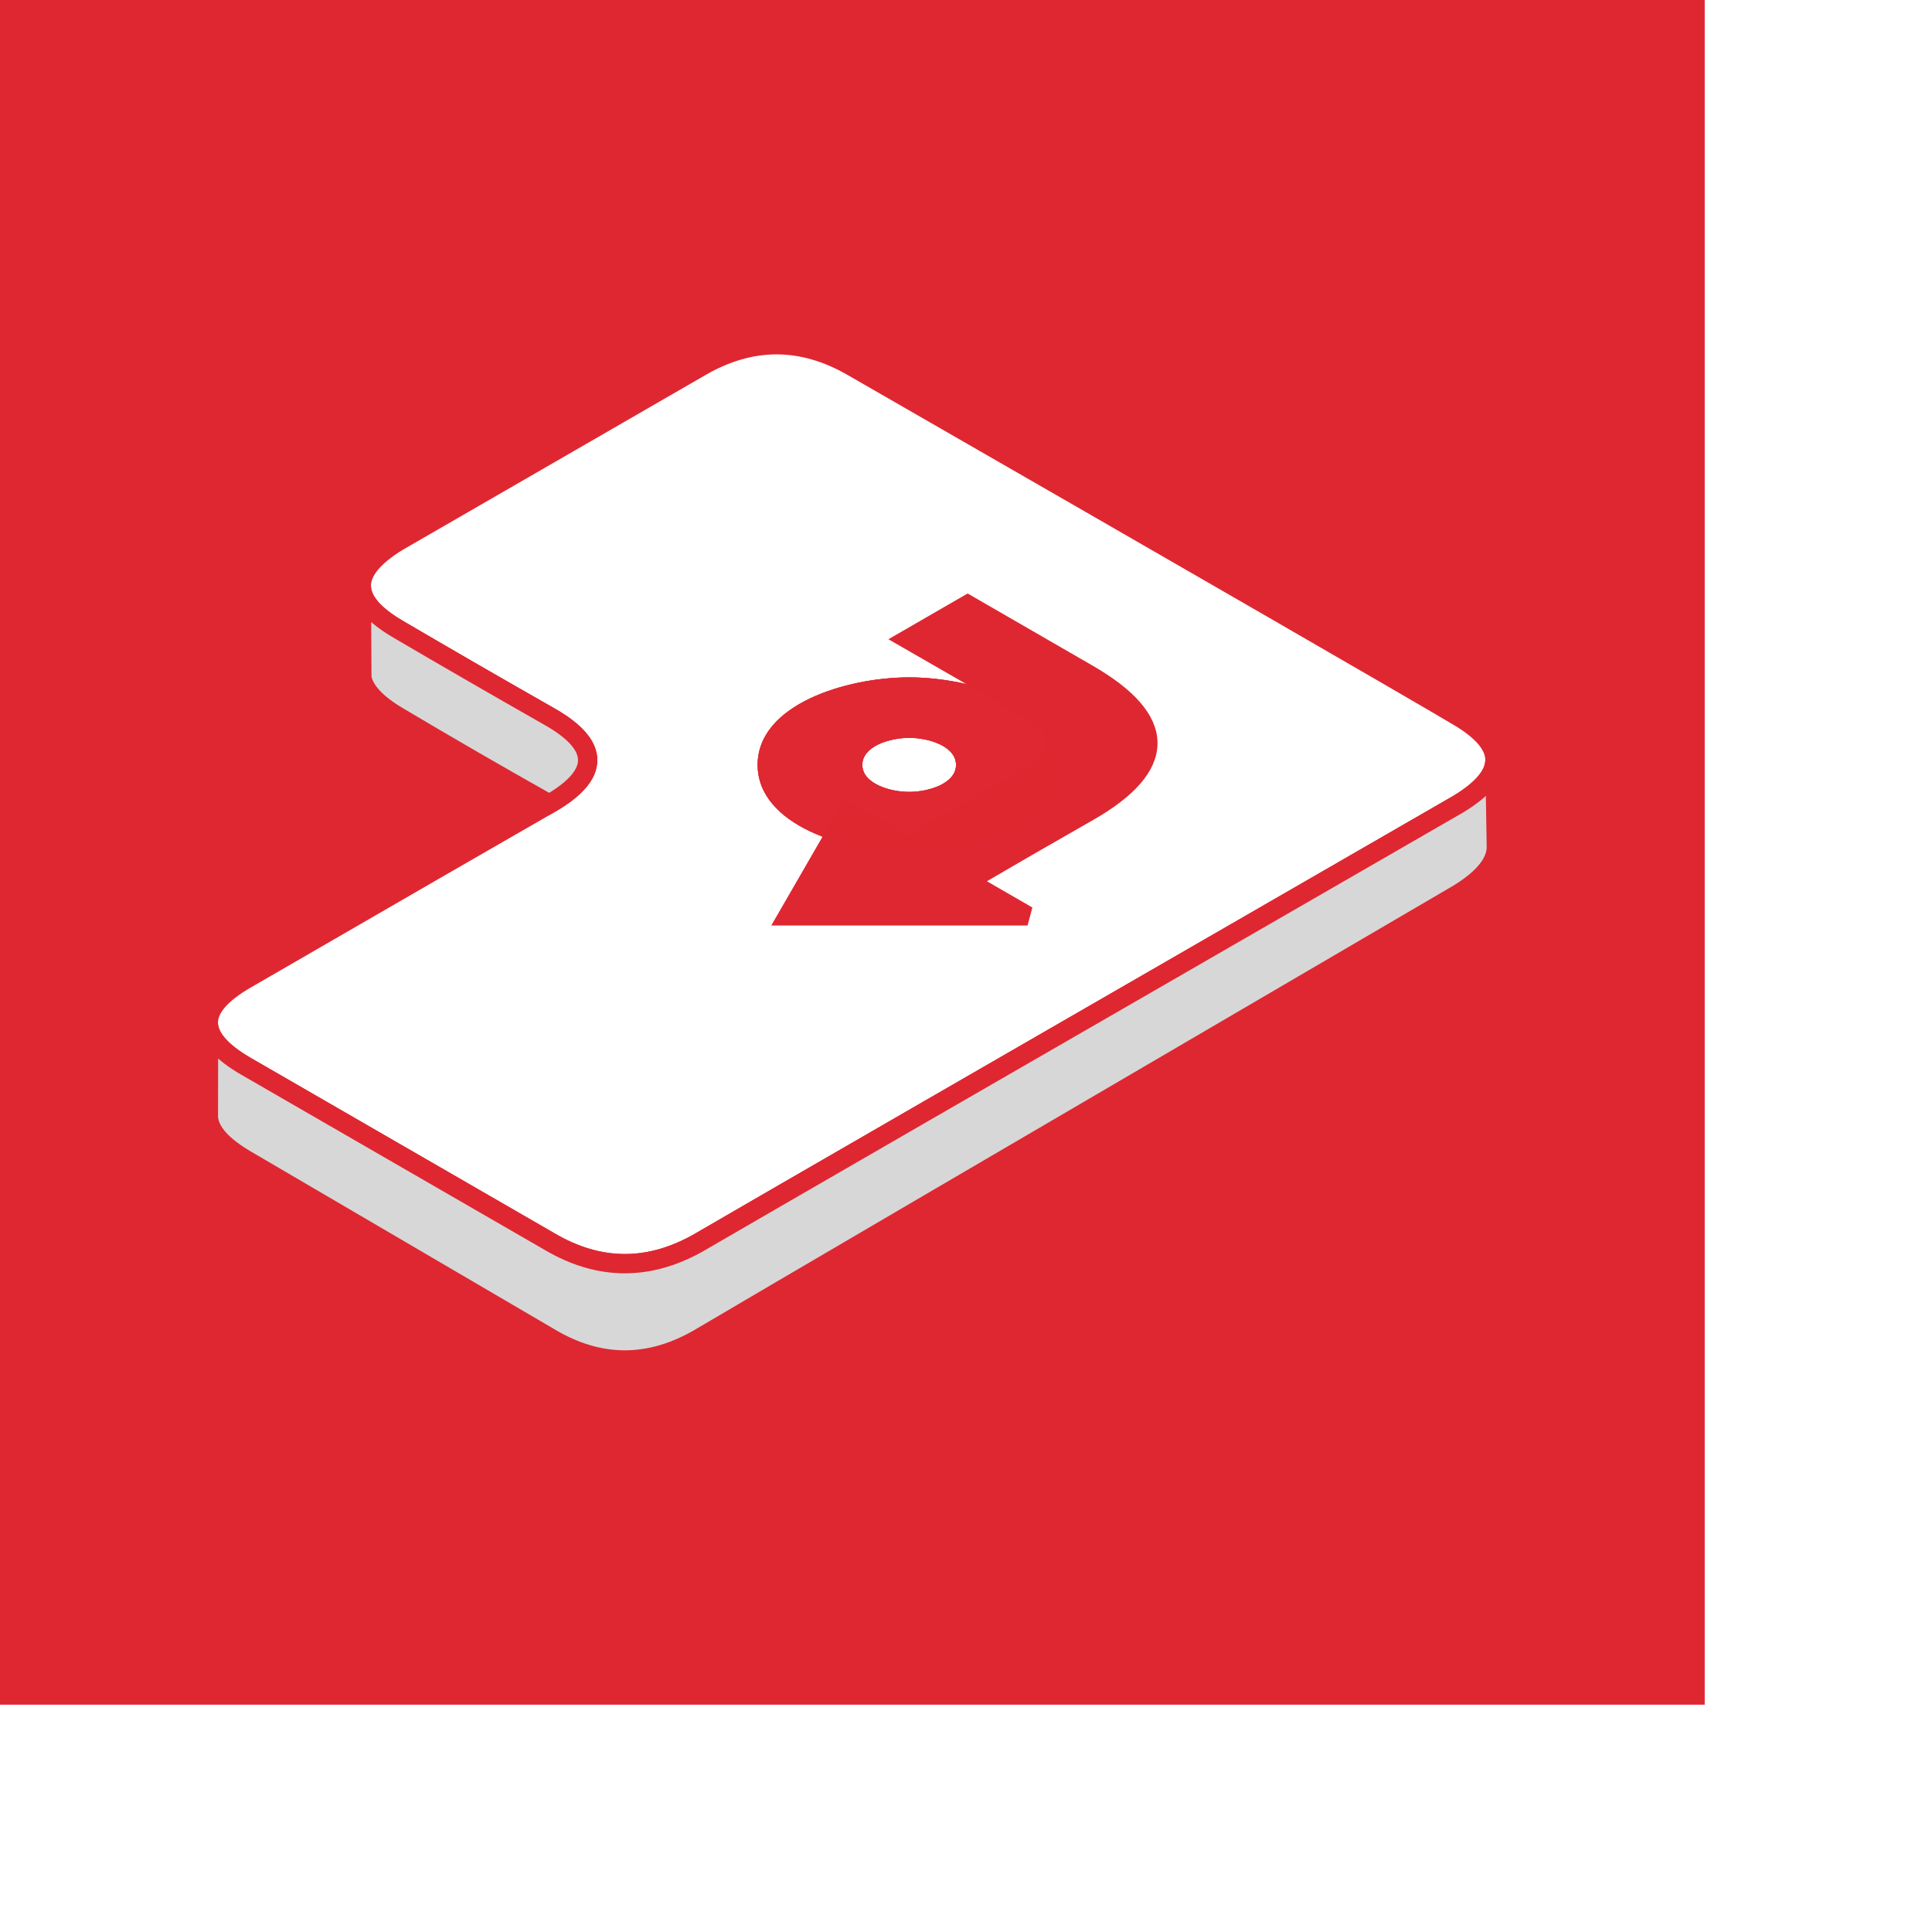
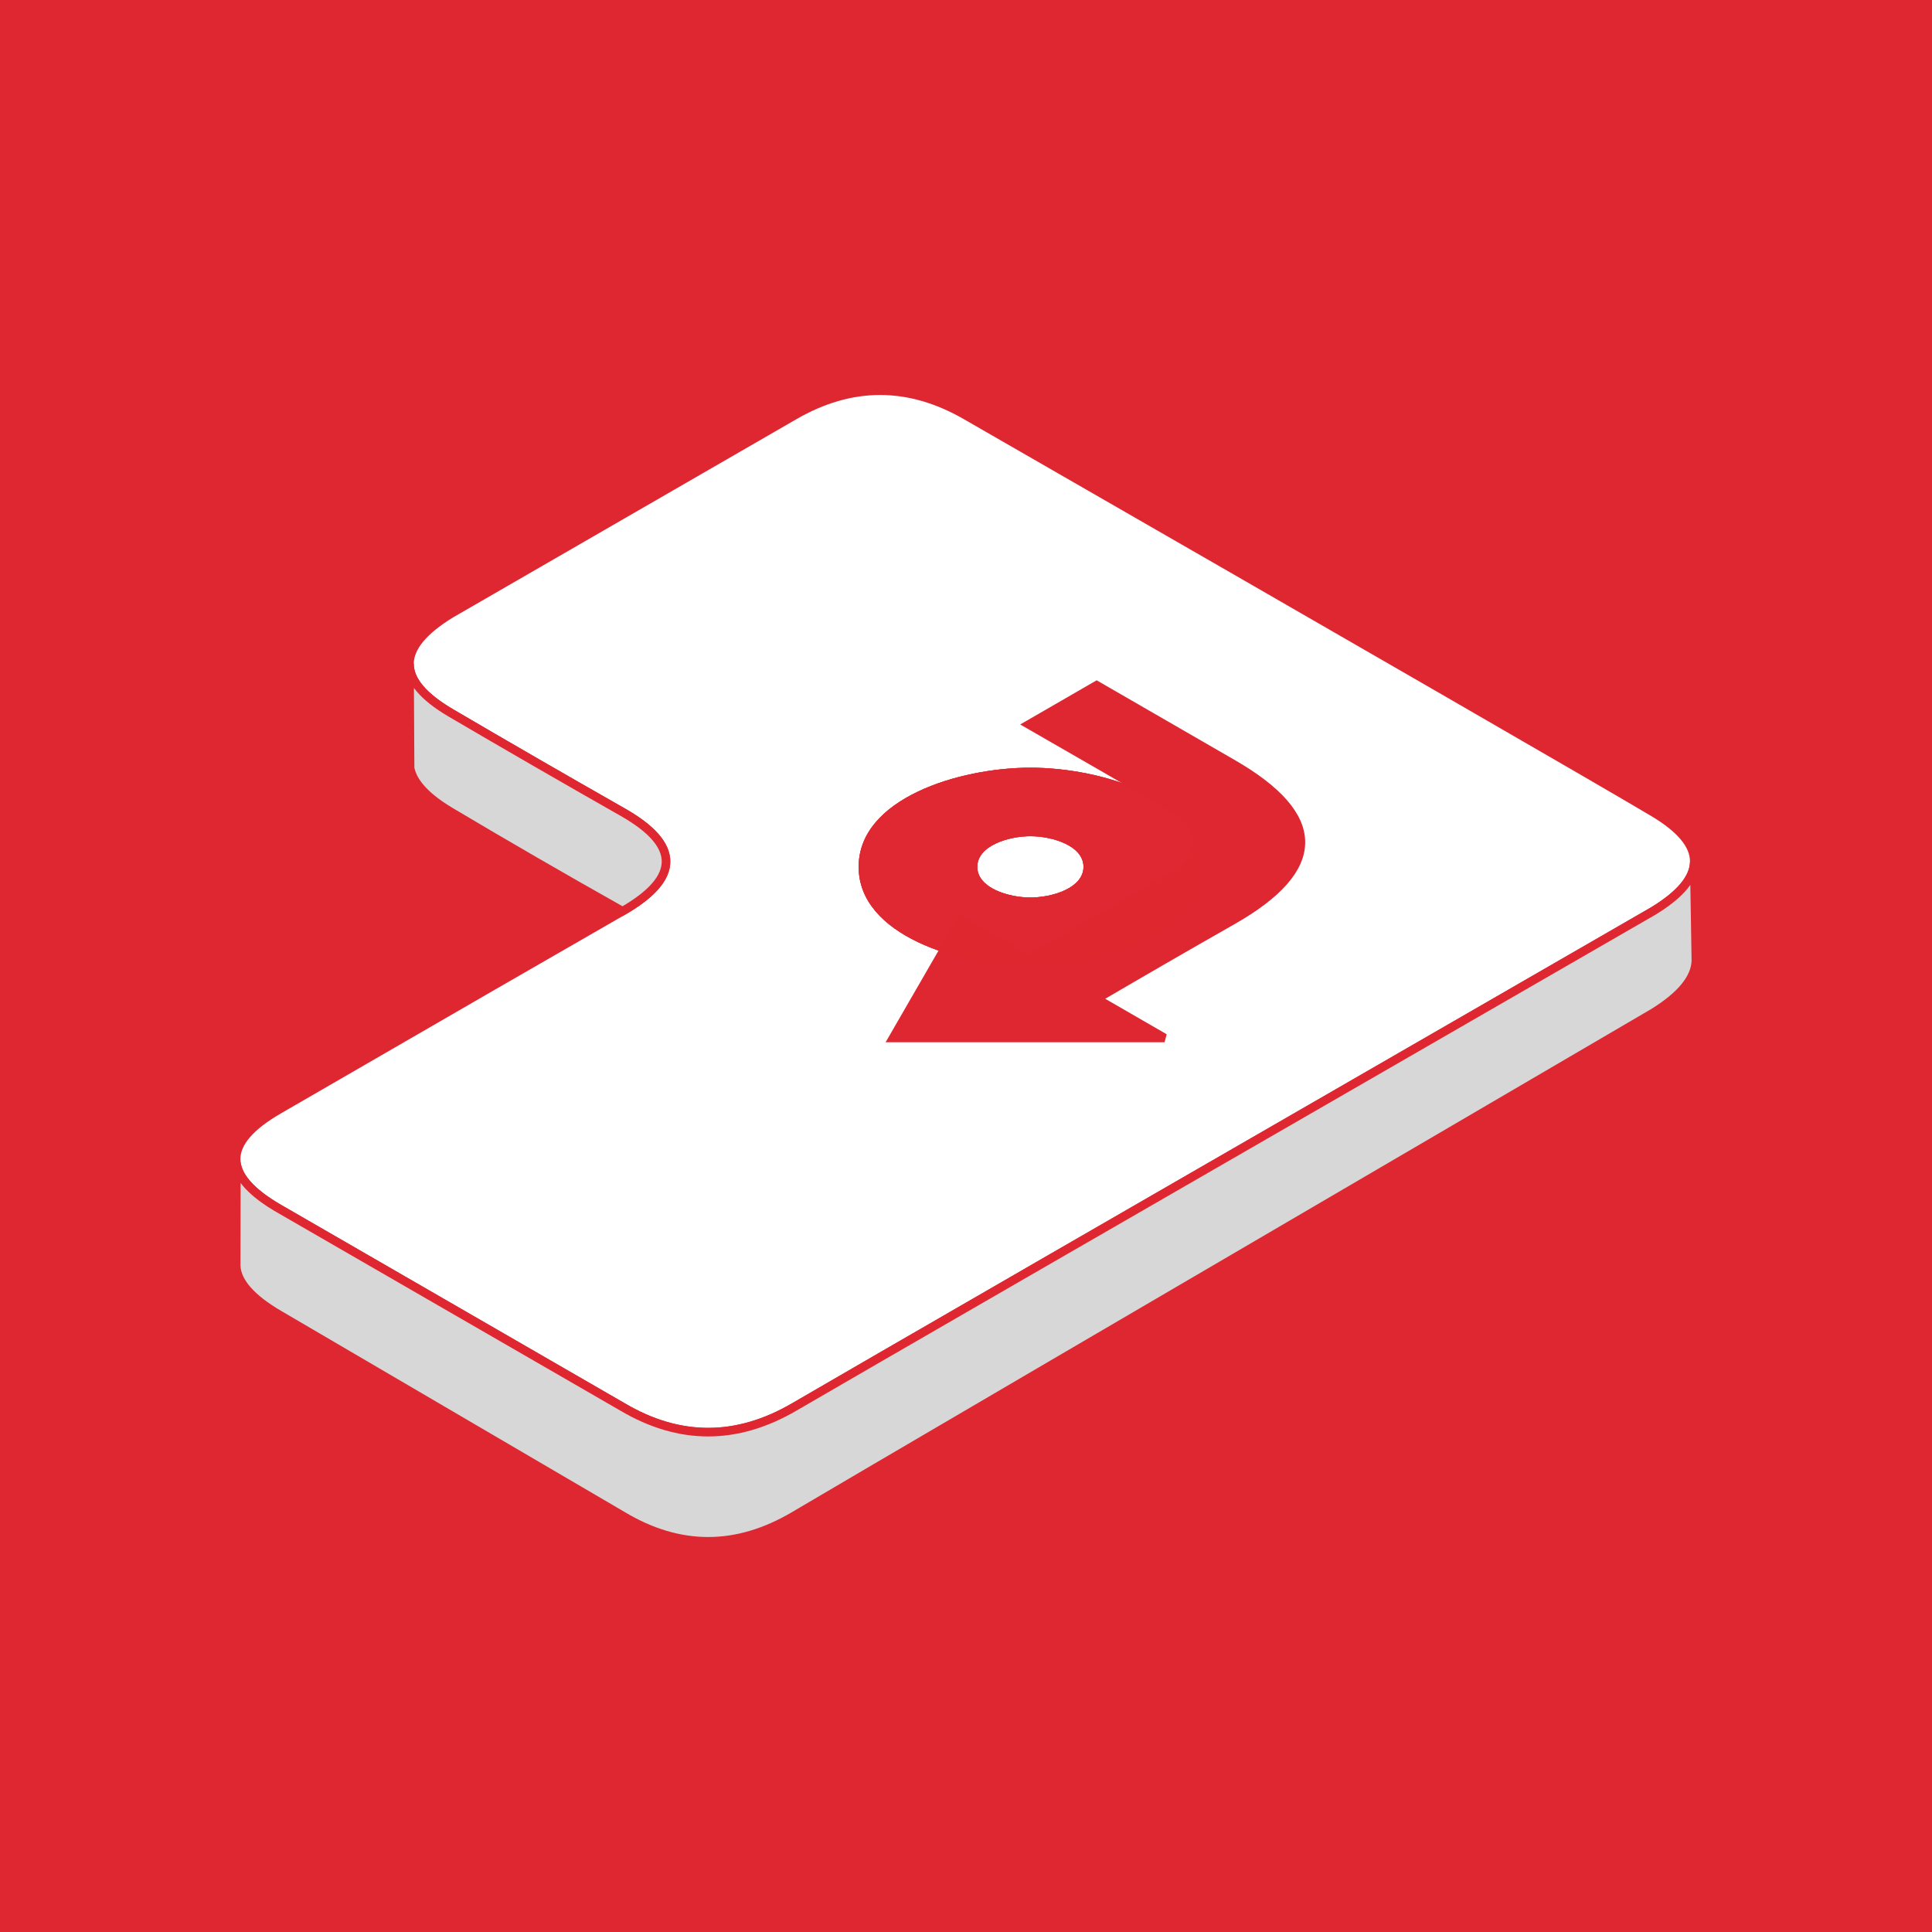
- <svg xmlns="http://www.w3.org/2000/svg" style="isolation:isolate" viewBox="0 0 255 255" width="100px" height="100px">
+ <svg xmlns="http://www.w3.org/2000/svg" style="isolation:isolate" width="225px" height="225px">
  <defs>
    <clipPath id="_clipPath_FGWJ7b05l6Z8yZBwuBdSDwri71d0Afhd">
      <rect width="225" height="225" />
    </clipPath>
  </defs>
  <g clip-path="url(#_clipPath_FGWJ7b05l6Z8yZBwuBdSDwri71d0Afhd)">
-     <path d=" M 0 0 L 225 0 L 225 225 L 0 225 L 0 0 Z " fill="rgb(223,39,49)">
- 		</path>
-     <path d=" M 192.502 106.118 Q 202.127 100.283 192.502 94.571 Q 182.877 88.858 112.502 48.383 Q 102.486 42.617 92.502 48.383 Q 82.518 54.148 52.502 71.477 Q 42.877 77.376 52.502 83.024 Q 62.127 88.671 72.502 94.571 Q 82.627 100.314 72.502 106.118 Q 62.377 111.921 32.502 129.212 Q 22.494 134.979 32.502 140.759 Q 42.51 146.538 72.502 163.853 Q 82.439 169.722 92.502 163.853 Q 102.564 157.983 192.502 106.118 Z  M 127.718 79.805 L 143.529 88.934 Q 159.475 98.118 143.529 107.19 Q 135.565 111.721 127.718 116.319 L 135.623 120.883 L 104.002 120.883 L 111.907 107.19 L 119.813 111.754 L 135.623 102.626 Q 143.455 98.049 135.623 93.498 Q 127.792 88.947 119.813 84.37 L 127.718 79.805 Z " fill-rule="evenodd" fill="rgb(255,255,255)" vector-effect="non-scaling-stroke" stroke-width="1" stroke="rgb(223,39,49)" stroke-linejoin="miter" stroke-linecap="square" stroke-miterlimit="3">
-       <animate id="pressingButton" dur="300ms" begin="0s; pressingReturn.end + 1" attributeName="d" from=" M 192.502 106.118 Q 202.127 100.283 192.502 94.571 Q 182.877 88.858 112.502 48.383 Q 102.486 42.617 92.502 48.383 Q 82.518 54.148 52.502 71.477 Q 42.877 77.376 52.502 83.024 Q 62.127 88.671 72.502 94.571 Q 82.627 100.314 72.502 106.118 Q 62.377 111.921 32.502 129.212 Q 22.494 134.979 32.502 140.759 Q 42.51 146.538 72.502 163.853 Q 82.439 169.722 92.502 163.853 Q 102.564 157.983 192.502 106.118 Z  M 127.718 79.805 L 143.529 88.934 Q 159.475 98.118 143.529 107.19 Q 135.565 111.721 127.718 116.319 L 135.623 120.883 L 104.002 120.883 L 111.907 107.19 L 119.813 111.754 L 135.623 102.626 Q 143.455 98.049 135.623 93.498 Q 127.792 88.947 119.813 84.37 L 127.718 79.805 Z " to=" M 192.502 113.118 Q 202.127 107.283 192.502 101.571 Q 182.877 95.858 112.502 55.383 Q 102.486 49.617 92.502 55.383 Q 82.518 61.148 52.502 78.477 Q 42.877 84.376 52.502 90.024 Q 62.127 95.671 72.502 101.571 Q 82.627 107.314 72.502 113.118 Q 62.377 118.921 32.502 136.212 Q 22.494 141.979 32.502 147.759 Q 42.51 153.538 72.502 170.853 Q 82.439 176.722 92.502 170.853 Q 102.564 164.983 192.502 113.118 Z  M 127.718 86.805 L 143.529 95.934 Q 159.475 105.118 143.529 114.19 Q 135.565 118.721 127.718 123.319 L 135.623 127.883 L 104.002 127.883 L 111.907 114.19 L 119.813 118.754 L 135.623 109.626 Q 143.455 105.049 135.623 100.498 Q 127.792 95.947 119.813 91.37 L 127.718 86.805 Z " />
-       <animate id="pressingReturn" dur="300ms" begin="pressingButton.end" attributeName="d" from=" M 192.502 113.118 Q 202.127 107.283 192.502 101.571 Q 182.877 95.858 112.502 55.383 Q 102.486 49.617 92.502 55.383 Q 82.518 61.148 52.502 78.477 Q 42.877 84.376 52.502 90.024 Q 62.127 95.671 72.502 101.571 Q 82.627 107.314 72.502 113.118 Q 62.377 118.921 32.502 136.212 Q 22.494 141.979 32.502 147.759 Q 42.51 153.538 72.502 170.853 Q 82.439 176.722 92.502 170.853 Q 102.564 164.983 192.502 113.118 Z  M 127.718 86.805 L 143.529 95.934 Q 159.475 105.118 143.529 114.19 Q 135.565 118.721 127.718 123.319 L 135.623 127.883 L 104.002 127.883 L 111.907 114.19 L 119.813 118.754 L 135.623 109.626 Q 143.455 105.049 135.623 100.498 Q 127.792 95.947 119.813 91.37 L 127.718 86.805 Z " to=" M 192.502 106.118 Q 202.127 100.283 192.502 94.571 Q 182.877 88.858 112.502 48.383 Q 102.486 42.617 92.502 48.383 Q 82.518 54.148 52.502 71.477 Q 42.877 77.376 52.502 83.024 Q 62.127 88.671 72.502 94.571 Q 82.627 100.314 72.502 106.118 Q 62.377 111.921 32.502 129.212 Q 22.494 134.979 32.502 140.759 Q 42.51 146.538 72.502 163.853 Q 82.439 169.722 92.502 163.853 Q 102.564 157.983 192.502 106.118 Z  M 127.718 79.805 L 143.529 88.934 Q 159.475 98.118 143.529 107.19 Q 135.565 111.721 127.718 116.319 L 135.623 120.883 L 104.002 120.883 L 111.907 107.19 L 119.813 111.754 L 135.623 102.626 Q 143.455 98.049 135.623 93.498 Q 127.792 88.947 119.813 84.37 L 127.718 79.805 Z " />
+     <path d=" M 0 0 L 225 0 L 225 225 L 0 225 L 0 0 Z " fill="rgb(223,39,49)"> </path>
+     <path d=" M 192.502 106.118 Q 202.127 100.283 192.502 94.571 Q 182.877 88.858 112.502 48.383 Q 102.486 42.617 92.502 48.383 Q 82.518 54.148 52.502 71.477 Q 42.877 77.376 52.502 83.024 Q 62.127 88.671 72.502 94.571 Q 82.627 100.314 72.502 106.118 Q 62.377 111.921 32.502 129.212 Q 22.494 134.979 32.502 140.759 Q 42.51 146.538 72.502 163.853 Q 82.439 169.722 92.502 163.853 Q 102.564 157.983 192.502 106.118 Z M 127.718 79.805 L 143.529 88.934 Q 159.475 98.118 143.529 107.19 Q 135.565 111.721 127.718 116.319 L 135.623 120.883 L 104.002 120.883 L 111.907 107.19 L 119.813 111.754 L 135.623 102.626 Q 143.455 98.049 135.623 93.498 Q 127.792 88.947 119.813 84.37 L 127.718 79.805 Z " fill-rule="evenodd" fill="rgb(255,255,255)" vector-effect="non-scaling-stroke" stroke-width="1" stroke="rgb(223,39,49)" stroke-linejoin="miter" stroke-linecap="square" stroke-miterlimit="3">
+       <animate id="pressingButton" dur="300ms" begin="0s; pressingReturn.end + 1" attributeName="d" from=" M 192.502 106.118 Q 202.127 100.283 192.502 94.571 Q 182.877 88.858 112.502 48.383 Q 102.486 42.617 92.502 48.383 Q 82.518 54.148 52.502 71.477 Q 42.877 77.376 52.502 83.024 Q 62.127 88.671 72.502 94.571 Q 82.627 100.314 72.502 106.118 Q 62.377 111.921 32.502 129.212 Q 22.494 134.979 32.502 140.759 Q 42.51 146.538 72.502 163.853 Q 82.439 169.722 92.502 163.853 Q 102.564 157.983 192.502 106.118 Z M 127.718 79.805 L 143.529 88.934 Q 159.475 98.118 143.529 107.19 Q 135.565 111.721 127.718 116.319 L 135.623 120.883 L 104.002 120.883 L 111.907 107.19 L 119.813 111.754 L 135.623 102.626 Q 143.455 98.049 135.623 93.498 Q 127.792 88.947 119.813 84.37 L 127.718 79.805 Z " to=" M 192.502 113.118 Q 202.127 107.283 192.502 101.571 Q 182.877 95.858 112.502 55.383 Q 102.486 49.617 92.502 55.383 Q 82.518 61.148 52.502 78.477 Q 42.877 84.376 52.502 90.024 Q 62.127 95.671 72.502 101.571 Q 82.627 107.314 72.502 113.118 Q 62.377 118.921 32.502 136.212 Q 22.494 141.979 32.502 147.759 Q 42.51 153.538 72.502 170.853 Q 82.439 176.722 92.502 170.853 Q 102.564 164.983 192.502 113.118 Z M 127.718 86.805 L 143.529 95.934 Q 159.475 105.118 143.529 114.19 Q 135.565 118.721 127.718 123.319 L 135.623 127.883 L 104.002 127.883 L 111.907 114.19 L 119.813 118.754 L 135.623 109.626 Q 143.455 105.049 135.623 100.498 Q 127.792 95.947 119.813 91.37 L 127.718 86.805 Z " />
+       <animate id="pressingReturn" dur="300ms" begin="pressingButton.end" attributeName="d" from=" M 192.502 113.118 Q 202.127 107.283 192.502 101.571 Q 182.877 95.858 112.502 55.383 Q 102.486 49.617 92.502 55.383 Q 82.518 61.148 52.502 78.477 Q 42.877 84.376 52.502 90.024 Q 62.127 95.671 72.502 101.571 Q 82.627 107.314 72.502 113.118 Q 62.377 118.921 32.502 136.212 Q 22.494 141.979 32.502 147.759 Q 42.51 153.538 72.502 170.853 Q 82.439 176.722 92.502 170.853 Q 102.564 164.983 192.502 113.118 Z M 127.718 86.805 L 143.529 95.934 Q 159.475 105.118 143.529 114.19 Q 135.565 118.721 127.718 123.319 L 135.623 127.883 L 104.002 127.883 L 111.907 114.19 L 119.813 118.754 L 135.623 109.626 Q 143.455 105.049 135.623 100.498 Q 127.792 95.947 119.813 91.37 L 127.718 86.805 Z " to=" M 192.502 106.118 Q 202.127 100.283 192.502 94.571 Q 182.877 88.858 112.502 48.383 Q 102.486 42.617 92.502 48.383 Q 82.518 54.148 52.502 71.477 Q 42.877 77.376 52.502 83.024 Q 62.127 88.671 72.502 94.571 Q 82.627 100.314 72.502 106.118 Q 62.377 111.921 32.502 129.212 Q 22.494 134.979 32.502 140.759 Q 42.51 146.538 72.502 163.853 Q 82.439 169.722 92.502 163.853 Q 102.564 157.983 192.502 106.118 Z M 127.718 79.805 L 143.529 88.934 Q 159.475 98.118 143.529 107.19 Q 135.565 111.721 127.718 116.319 L 135.623 120.883 L 104.002 120.883 L 111.907 107.19 L 119.813 111.754 L 135.623 102.626 Q 143.455 98.049 135.623 93.498 Q 127.792 88.947 119.813 84.37 L 127.718 79.805 Z " />
    </path>
-     <path d=" M 100 100.953 C 100 92.987 111.721 89.406 120 89.406 C 128.279 89.406 140 92.987 140 100.953 C 140 108.919 128.279 112.5 120 112.5 C 111.721 112.5 100 108.919 100 100.953 Z  M 113.815 100.953 C 113.815 103.417 117.44 104.524 120 104.524 C 122.56 104.524 126.185 103.417 126.185 100.953 C 126.185 98.489 122.56 97.382 120 97.382 C 117.44 97.382 113.815 98.489 113.815 100.953 Z " fill-rule="evenodd" fill="rgb(223,39,49)" fill-opacity="0.75">
-       <animate dur="300ms" begin="0ms; circleOpacity2.end" attributeName="d" from=" M 100 100.953 C 100 92.987 111.721 89.406 120 89.406 C 128.279 89.406 140 92.987 140 100.953 C 140 108.919 128.279 112.5 120 112.5 C 111.721 112.5 100 108.919 100 100.953 Z  M 113.815 100.953 C 113.815 103.417 117.44 104.524 120 104.524 C 122.56 104.524 126.185 103.417 126.185 100.953 C 126.185 98.489 122.56 97.382 120 97.382 C 117.44 97.382 113.815 98.489 113.815 100.953 Z " to="  M -1.358 107.953 C -1.358 59.615 69.765 37.887 120 37.887 C 170.235 37.887 241.358 59.615 241.358 107.953 C 241.358 156.291 170.235 178.019 120 178.019 C 69.765 178.019 -1.358 156.291 -1.358 107.953 Z  M 29.856 107.953 C 29.856 72.048 82.686 55.908 120 55.908 C 157.314 55.908 210.144 72.048 210.144 107.953 C 210.144 143.858 157.314 159.998 120 159.998 C 82.686 159.998 29.856 143.858 29.856 107.953 Z " />
+     <path d=" M 100 100.953 C 100 92.987 111.721 89.406 120 89.406 C 128.279 89.406 140 92.987 140 100.953 C 140 108.919 128.279 112.5 120 112.5 C 111.721 112.5 100 108.919 100 100.953 Z M 113.815 100.953 C 113.815 103.417 117.44 104.524 120 104.524 C 122.56 104.524 126.185 103.417 126.185 100.953 C 126.185 98.489 122.56 97.382 120 97.382 C 117.44 97.382 113.815 98.489 113.815 100.953 Z " fill-rule="evenodd" fill="rgb(223,39,49)" fill-opacity="0.75">
+       <animate dur="300ms" begin="0ms; circleOpacity2.end" attributeName="d" from=" M 100 100.953 C 100 92.987 111.721 89.406 120 89.406 C 128.279 89.406 140 92.987 140 100.953 C 140 108.919 128.279 112.5 120 112.5 C 111.721 112.5 100 108.919 100 100.953 Z M 113.815 100.953 C 113.815 103.417 117.44 104.524 120 104.524 C 122.56 104.524 126.185 103.417 126.185 100.953 C 126.185 98.489 122.56 97.382 120 97.382 C 117.44 97.382 113.815 98.489 113.815 100.953 Z " to=" M -1.358 107.953 C -1.358 59.615 69.765 37.887 120 37.887 C 170.235 37.887 241.358 59.615 241.358 107.953 C 241.358 156.291 170.235 178.019 120 178.019 C 69.765 178.019 -1.358 156.291 -1.358 107.953 Z M 29.856 107.953 C 29.856 72.048 82.686 55.908 120 55.908 C 157.314 55.908 210.144 72.048 210.144 107.953 C 210.144 143.858 157.314 159.998 120 159.998 C 82.686 159.998 29.856 143.858 29.856 107.953 Z " />
      <animate id="circleOpacity" dur="300ms" begin="0ms; circleOpacity2.end" attributeName="opacity" from="0.75" to="0" />
      <animate id="circleOpacity2" dur="1300ms" begin="circleOpacity.end" attributeName="opacity" from="0" to="0" />
    </path>
-     <path d=" M 100 100.953 C 100 92.987 111.721 89.406 120 89.406 C 128.279 89.406 140 92.987 140 100.953 C 140 108.919 128.279 112.5 120 112.5 C 111.721 112.5 100 108.919 100 100.953 Z  M 113.815 100.953 C 113.815 103.417 117.44 104.524 120 104.524 C 122.56 104.524 126.185 103.417 126.185 100.953 C 126.185 98.489 122.56 97.382 120 97.382 C 117.44 97.382 113.815 98.489 113.815 100.953 Z " fill-rule="evenodd" fill="rgb(223,39,49)" fill-opacity="0.75">
-       <animate dur="300ms" begin="60ms; circleOpacity2_2.end" attributeName="d" from=" M 100 100.953 C 100 92.987 111.721 89.406 120 89.406 C 128.279 89.406 140 92.987 140 100.953 C 140 108.919 128.279 112.5 120 112.5 C 111.721 112.5 100 108.919 100 100.953 Z  M 113.815 100.953 C 113.815 103.417 117.44 104.524 120 104.524 C 122.56 104.524 126.185 103.417 126.185 100.953 C 126.185 98.489 122.56 97.382 120 97.382 C 117.44 97.382 113.815 98.489 113.815 100.953 Z " to="  M -1.358 107.953 C -1.358 59.615 69.765 37.887 120 37.887 C 170.235 37.887 241.358 59.615 241.358 107.953 C 241.358 156.291 170.235 178.019 120 178.019 C 69.765 178.019 -1.358 156.291 -1.358 107.953 Z  M 29.856 107.953 C 29.856 72.048 82.686 55.908 120 55.908 C 157.314 55.908 210.144 72.048 210.144 107.953 C 210.144 143.858 157.314 159.998 120 159.998 C 82.686 159.998 29.856 143.858 29.856 107.953 Z " />
+     <path d=" M 100 100.953 C 100 92.987 111.721 89.406 120 89.406 C 128.279 89.406 140 92.987 140 100.953 C 140 108.919 128.279 112.5 120 112.5 C 111.721 112.5 100 108.919 100 100.953 Z M 113.815 100.953 C 113.815 103.417 117.44 104.524 120 104.524 C 122.56 104.524 126.185 103.417 126.185 100.953 C 126.185 98.489 122.56 97.382 120 97.382 C 117.44 97.382 113.815 98.489 113.815 100.953 Z " fill-rule="evenodd" fill="rgb(223,39,49)" fill-opacity="0.75">
+       <animate dur="300ms" begin="60ms; circleOpacity2_2.end" attributeName="d" from=" M 100 100.953 C 100 92.987 111.721 89.406 120 89.406 C 128.279 89.406 140 92.987 140 100.953 C 140 108.919 128.279 112.5 120 112.5 C 111.721 112.5 100 108.919 100 100.953 Z M 113.815 100.953 C 113.815 103.417 117.44 104.524 120 104.524 C 122.56 104.524 126.185 103.417 126.185 100.953 C 126.185 98.489 122.56 97.382 120 97.382 C 117.44 97.382 113.815 98.489 113.815 100.953 Z " to=" M -1.358 107.953 C -1.358 59.615 69.765 37.887 120 37.887 C 170.235 37.887 241.358 59.615 241.358 107.953 C 241.358 156.291 170.235 178.019 120 178.019 C 69.765 178.019 -1.358 156.291 -1.358 107.953 Z M 29.856 107.953 C 29.856 72.048 82.686 55.908 120 55.908 C 157.314 55.908 210.144 72.048 210.144 107.953 C 210.144 143.858 157.314 159.998 120 159.998 C 82.686 159.998 29.856 143.858 29.856 107.953 Z " />
      <animate id="circleOpacity_2" dur="300ms" begin="60ms; circleOpacity2_2.end" attributeName="opacity" from="0.75" to="0" />
      <animate id="circleOpacity2_2" dur="1300ms" begin="circleOpacity_2.end" attributeName="opacity" from="0" to="0" />
    </path>
-     <path d=" M 100 100.953 C 100 92.987 111.721 89.406 120 89.406 C 128.279 89.406 140 92.987 140 100.953 C 140 108.919 128.279 112.5 120 112.5 C 111.721 112.5 100 108.919 100 100.953 Z  M 113.815 100.953 C 113.815 103.417 117.44 104.524 120 104.524 C 122.56 104.524 126.185 103.417 126.185 100.953 C 126.185 98.489 122.56 97.382 120 97.382 C 117.44 97.382 113.815 98.489 113.815 100.953 Z " fill-rule="evenodd" fill="rgb(223,39,49)" fill-opacity="0.75">
-       <animate dur="300ms" begin="120ms; circleOpacity2_3.end" attributeName="d" from=" M 100 100.953 C 100 92.987 111.721 89.406 120 89.406 C 128.279 89.406 140 92.987 140 100.953 C 140 108.919 128.279 112.5 120 112.5 C 111.721 112.5 100 108.919 100 100.953 Z  M 113.815 100.953 C 113.815 103.417 117.44 104.524 120 104.524 C 122.56 104.524 126.185 103.417 126.185 100.953 C 126.185 98.489 122.56 97.382 120 97.382 C 117.44 97.382 113.815 98.489 113.815 100.953 Z " to="  M -1.358 107.953 C -1.358 59.615 69.765 37.887 120 37.887 C 170.235 37.887 241.358 59.615 241.358 107.953 C 241.358 156.291 170.235 178.019 120 178.019 C 69.765 178.019 -1.358 156.291 -1.358 107.953 Z  M 29.856 107.953 C 29.856 72.048 82.686 55.908 120 55.908 C 157.314 55.908 210.144 72.048 210.144 107.953 C 210.144 143.858 157.314 159.998 120 159.998 C 82.686 159.998 29.856 143.858 29.856 107.953 Z " />
+     <path d=" M 100 100.953 C 100 92.987 111.721 89.406 120 89.406 C 128.279 89.406 140 92.987 140 100.953 C 140 108.919 128.279 112.5 120 112.5 C 111.721 112.5 100 108.919 100 100.953 Z M 113.815 100.953 C 113.815 103.417 117.44 104.524 120 104.524 C 122.56 104.524 126.185 103.417 126.185 100.953 C 126.185 98.489 122.56 97.382 120 97.382 C 117.44 97.382 113.815 98.489 113.815 100.953 Z " fill-rule="evenodd" fill="rgb(223,39,49)" fill-opacity="0.75">
+       <animate dur="300ms" begin="120ms; circleOpacity2_3.end" attributeName="d" from=" M 100 100.953 C 100 92.987 111.721 89.406 120 89.406 C 128.279 89.406 140 92.987 140 100.953 C 140 108.919 128.279 112.5 120 112.5 C 111.721 112.5 100 108.919 100 100.953 Z M 113.815 100.953 C 113.815 103.417 117.44 104.524 120 104.524 C 122.56 104.524 126.185 103.417 126.185 100.953 C 126.185 98.489 122.56 97.382 120 97.382 C 117.44 97.382 113.815 98.489 113.815 100.953 Z " to=" M -1.358 107.953 C -1.358 59.615 69.765 37.887 120 37.887 C 170.235 37.887 241.358 59.615 241.358 107.953 C 241.358 156.291 170.235 178.019 120 178.019 C 69.765 178.019 -1.358 156.291 -1.358 107.953 Z M 29.856 107.953 C 29.856 72.048 82.686 55.908 120 55.908 C 157.314 55.908 210.144 72.048 210.144 107.953 C 210.144 143.858 157.314 159.998 120 159.998 C 82.686 159.998 29.856 143.858 29.856 107.953 Z " />
      <animate id="circleOpacity_3" dur="300ms" begin="120ms; circleOpacity2_3.end" attributeName="opacity" from="0.75" to="0" />
      <animate id="circleOpacity2_3" dur="1300ms" begin="circleOpacity_3.end" attributeName="opacity" from="0" to="0" />
    </path>
-     <path d=" M 100 100.953 C 100 92.987 111.721 89.406 120 89.406 C 128.279 89.406 140 92.987 140 100.953 C 140 108.919 128.279 112.5 120 112.5 C 111.721 112.5 100 108.919 100 100.953 Z  M 113.815 100.953 C 113.815 103.417 117.44 104.524 120 104.524 C 122.56 104.524 126.185 103.417 126.185 100.953 C 126.185 98.489 122.56 97.382 120 97.382 C 117.44 97.382 113.815 98.489 113.815 100.953 Z " fill-rule="evenodd" fill="rgb(223,39,49)" fill-opacity="0.75">
-       <animate dur="300ms" begin="180ms; circleOpacity2_4.end" attributeName="d" from=" M 100 100.953 C 100 92.987 111.721 89.406 120 89.406 C 128.279 89.406 140 92.987 140 100.953 C 140 108.919 128.279 112.5 120 112.5 C 111.721 112.5 100 108.919 100 100.953 Z  M 113.815 100.953 C 113.815 103.417 117.44 104.524 120 104.524 C 122.56 104.524 126.185 103.417 126.185 100.953 C 126.185 98.489 122.56 97.382 120 97.382 C 117.44 97.382 113.815 98.489 113.815 100.953 Z " to="  M -1.358 107.953 C -1.358 59.615 69.765 37.887 120 37.887 C 170.235 37.887 241.358 59.615 241.358 107.953 C 241.358 156.291 170.235 178.019 120 178.019 C 69.765 178.019 -1.358 156.291 -1.358 107.953 Z  M 29.856 107.953 C 29.856 72.048 82.686 55.908 120 55.908 C 157.314 55.908 210.144 72.048 210.144 107.953 C 210.144 143.858 157.314 159.998 120 159.998 C 82.686 159.998 29.856 143.858 29.856 107.953 Z " />
+     <path d=" M 100 100.953 C 100 92.987 111.721 89.406 120 89.406 C 128.279 89.406 140 92.987 140 100.953 C 140 108.919 128.279 112.5 120 112.5 C 111.721 112.5 100 108.919 100 100.953 Z M 113.815 100.953 C 113.815 103.417 117.44 104.524 120 104.524 C 122.56 104.524 126.185 103.417 126.185 100.953 C 126.185 98.489 122.56 97.382 120 97.382 C 117.44 97.382 113.815 98.489 113.815 100.953 Z " fill-rule="evenodd" fill="rgb(223,39,49)" fill-opacity="0.75">
+       <animate dur="300ms" begin="180ms; circleOpacity2_4.end" attributeName="d" from=" M 100 100.953 C 100 92.987 111.721 89.406 120 89.406 C 128.279 89.406 140 92.987 140 100.953 C 140 108.919 128.279 112.5 120 112.5 C 111.721 112.5 100 108.919 100 100.953 Z M 113.815 100.953 C 113.815 103.417 117.44 104.524 120 104.524 C 122.56 104.524 126.185 103.417 126.185 100.953 C 126.185 98.489 122.56 97.382 120 97.382 C 117.44 97.382 113.815 98.489 113.815 100.953 Z " to=" M -1.358 107.953 C -1.358 59.615 69.765 37.887 120 37.887 C 170.235 37.887 241.358 59.615 241.358 107.953 C 241.358 156.291 170.235 178.019 120 178.019 C 69.765 178.019 -1.358 156.291 -1.358 107.953 Z M 29.856 107.953 C 29.856 72.048 82.686 55.908 120 55.908 C 157.314 55.908 210.144 72.048 210.144 107.953 C 210.144 143.858 157.314 159.998 120 159.998 C 82.686 159.998 29.856 143.858 29.856 107.953 Z " />
      <animate id="circleOpacity_4" dur="300ms" begin="180ms; circleOpacity2_4.end" attributeName="opacity" from="0.75" to="0" />
      <animate id="circleOpacity2_4" dur="1300ms" begin="circleOpacity_4.end" attributeName="opacity" from="0" to="0" />
    </path>
-     <path d=" M 27.525 135.408 L 27.502 147.421 Q 27.647 150.261 32.502 153.104 Q 42.51 158.965 72.502 176.524 Q 82.439 182.476 92.502 176.524 Q 102.564 170.572 192.502 117.974 Q 197.393 114.966 197.502 111.891 L 197.312 100.434 Q 197.214 103.261 192.502 106.118 Q 102.564 157.983 92.502 163.853 Q 82.439 169.722 72.502 163.853 Q 42.51 146.538 32.502 140.759 Q 27.868 138.082 27.525 135.408 Z  M 52.502 94.553 Q 48.265 92.032 47.758 89.461 L 47.69 77.279 Q 47.661 80.183 52.502 83.024 Q 62.127 88.671 72.502 94.571 Q 82.627 100.314 72.502 106.118 Q 62.068 100.246 52.502 94.553 Z " fill-rule="evenodd" fill="rgb(215,215,215)" vector-effect="non-scaling-stroke" stroke-width="1" stroke="rgb(223,39,49)" stroke-linejoin="miter" stroke-linecap="square" stroke-miterlimit="3">
-       <animate id="pressingButton" dur="300ms" begin="0s; pressingReturn.end + 1" attributeName="d" from=" M 27.525 135.408 L 27.502 147.421 Q 27.647 150.261 32.502 153.104 Q 42.51 158.965 72.502 176.524 Q 82.439 182.476 92.502 176.524 Q 102.564 170.572 192.502 117.974 Q 197.393 114.966 197.502 111.891 L 197.312 100.434 Q 197.214 103.261 192.502 106.118 Q 102.564 157.983 92.502 163.853 Q 82.439 169.722 72.502 163.853 Q 42.51 146.538 32.502 140.759 Q 27.868 138.082 27.525 135.408 Z  M 52.502 94.553 Q 48.265 92.032 47.758 89.461 L 47.69 77.279 Q 47.661 80.183 52.502 83.024 Q 62.127 88.671 72.502 94.571 Q 82.627 100.314 72.502 106.118 Q 62.068 100.246 52.502 94.553 Z " to=" M 27.525 142.408 L 27.502 147.421 Q 27.647 150.261 32.502 153.104 Q 42.51 158.965 72.502 176.524 Q 82.439 182.476 92.502 176.524 Q 102.564 170.572 192.502 117.974 Q 197.393 114.966 197.502 111.891 L 197.312 107.434 Q 197.214 110.261 192.502 113.118 Q 102.564 164.983 92.502 170.853 Q 82.439 176.722 72.502 170.853 Q 42.51 153.538 32.502 147.759 Q 27.868 145.082 27.525 142.408 Z  M 52.502 94.553 Q 48.265 92.032 47.758 89.461 L 47.69 83.279 Q 47.661 86.183 52.502 89.024 Q 62.127 94.671 72.502 100.571 Q 79.563 105.125 77 109 Q 62.068 100.246 52.502 94.553 Z " />
-       <animate id="pressingReturn" dur="300ms" begin="pressingButton.end" attributeName="d" from=" M 27.525 142.408 L 27.502 147.421 Q 27.647 150.261 32.502 153.104 Q 42.51 158.965 72.502 176.524 Q 82.439 182.476 92.502 176.524 Q 102.564 170.572 192.502 117.974 Q 197.393 114.966 197.502 111.891 L 197.312 107.434 Q 197.214 110.261 192.502 113.118 Q 102.564 164.983 92.502 170.853 Q 82.439 176.722 72.502 170.853 Q 42.51 153.538 32.502 147.759 Q 27.868 145.082 27.525 142.408 Z  M 52.502 94.553 Q 48.265 92.032 47.758 89.461 L 47.69 83.279 Q 47.661 86.183 52.502 89.024 Q 62.127 94.671 72.502 100.571 Q 79.563 105.125 77 109 Q 62.068 100.246 52.502 94.553 Z " to=" M 27.525 135.408 L 27.502 147.421 Q 27.647 150.261 32.502 153.104 Q 42.51 158.965 72.502 176.524 Q 82.439 182.476 92.502 176.524 Q 102.564 170.572 192.502 117.974 Q 197.393 114.966 197.502 111.891 L 197.312 100.434 Q 197.214 103.261 192.502 106.118 Q 102.564 157.983 92.502 163.853 Q 82.439 169.722 72.502 163.853 Q 42.51 146.538 32.502 140.759 Q 27.868 138.082 27.525 135.408 Z  M 52.502 94.553 Q 48.265 92.032 47.758 89.461 L 47.69 77.279 Q 47.661 80.183 52.502 83.024 Q 62.127 88.671 72.502 94.571 Q 82.627 100.314 72.502 106.118 Q 62.068 100.246 52.502 94.553 Z " />
+     <path d=" M 27.525 135.408 L 27.502 147.421 Q 27.647 150.261 32.502 153.104 Q 42.51 158.965 72.502 176.524 Q 82.439 182.476 92.502 176.524 Q 102.564 170.572 192.502 117.974 Q 197.393 114.966 197.502 111.891 L 197.312 100.434 Q 197.214 103.261 192.502 106.118 Q 102.564 157.983 92.502 163.853 Q 82.439 169.722 72.502 163.853 Q 42.51 146.538 32.502 140.759 Q 27.868 138.082 27.525 135.408 Z M 52.502 94.553 Q 48.265 92.032 47.758 89.461 L 47.69 77.279 Q 47.661 80.183 52.502 83.024 Q 62.127 88.671 72.502 94.571 Q 82.627 100.314 72.502 106.118 Q 62.068 100.246 52.502 94.553 Z " fill-rule="evenodd" fill="rgb(215,215,215)" vector-effect="non-scaling-stroke" stroke-width="1" stroke="rgb(223,39,49)" stroke-linejoin="miter" stroke-linecap="square" stroke-miterlimit="3">
+       <animate id="pressingButton" dur="300ms" begin="0s; pressingReturn.end + 1" attributeName="d" from=" M 27.525 135.408 L 27.502 147.421 Q 27.647 150.261 32.502 153.104 Q 42.51 158.965 72.502 176.524 Q 82.439 182.476 92.502 176.524 Q 102.564 170.572 192.502 117.974 Q 197.393 114.966 197.502 111.891 L 197.312 100.434 Q 197.214 103.261 192.502 106.118 Q 102.564 157.983 92.502 163.853 Q 82.439 169.722 72.502 163.853 Q 42.51 146.538 32.502 140.759 Q 27.868 138.082 27.525 135.408 Z M 52.502 94.553 Q 48.265 92.032 47.758 89.461 L 47.69 77.279 Q 47.661 80.183 52.502 83.024 Q 62.127 88.671 72.502 94.571 Q 82.627 100.314 72.502 106.118 Q 62.068 100.246 52.502 94.553 Z " to=" M 27.525 142.408 L 27.502 147.421 Q 27.647 150.261 32.502 153.104 Q 42.51 158.965 72.502 176.524 Q 82.439 182.476 92.502 176.524 Q 102.564 170.572 192.502 117.974 Q 197.393 114.966 197.502 111.891 L 197.312 107.434 Q 197.214 110.261 192.502 113.118 Q 102.564 164.983 92.502 170.853 Q 82.439 176.722 72.502 170.853 Q 42.51 153.538 32.502 147.759 Q 27.868 145.082 27.525 142.408 Z M 52.502 94.553 Q 48.265 92.032 47.758 89.461 L 47.69 83.279 Q 47.661 86.183 52.502 89.024 Q 62.127 94.671 72.502 100.571 Q 79.563 105.125 77 109 Q 62.068 100.246 52.502 94.553 Z " />
+       <animate id="pressingReturn" dur="300ms" begin="pressingButton.end" attributeName="d" from=" M 27.525 142.408 L 27.502 147.421 Q 27.647 150.261 32.502 153.104 Q 42.51 158.965 72.502 176.524 Q 82.439 182.476 92.502 176.524 Q 102.564 170.572 192.502 117.974 Q 197.393 114.966 197.502 111.891 L 197.312 107.434 Q 197.214 110.261 192.502 113.118 Q 102.564 164.983 92.502 170.853 Q 82.439 176.722 72.502 170.853 Q 42.51 153.538 32.502 147.759 Q 27.868 145.082 27.525 142.408 Z M 52.502 94.553 Q 48.265 92.032 47.758 89.461 L 47.69 83.279 Q 47.661 86.183 52.502 89.024 Q 62.127 94.671 72.502 100.571 Q 79.563 105.125 77 109 Q 62.068 100.246 52.502 94.553 Z " to=" M 27.525 135.408 L 27.502 147.421 Q 27.647 150.261 32.502 153.104 Q 42.51 158.965 72.502 176.524 Q 82.439 182.476 92.502 176.524 Q 102.564 170.572 192.502 117.974 Q 197.393 114.966 197.502 111.891 L 197.312 100.434 Q 197.214 103.261 192.502 106.118 Q 102.564 157.983 92.502 163.853 Q 82.439 169.722 72.502 163.853 Q 42.51 146.538 32.502 140.759 Q 27.868 138.082 27.525 135.408 Z M 52.502 94.553 Q 48.265 92.032 47.758 89.461 L 47.69 77.279 Q 47.661 80.183 52.502 83.024 Q 62.127 88.671 72.502 94.571 Q 82.627 100.314 72.502 106.118 Q 62.068 100.246 52.502 94.553 Z " />
    </path>
  </g>
</svg>
